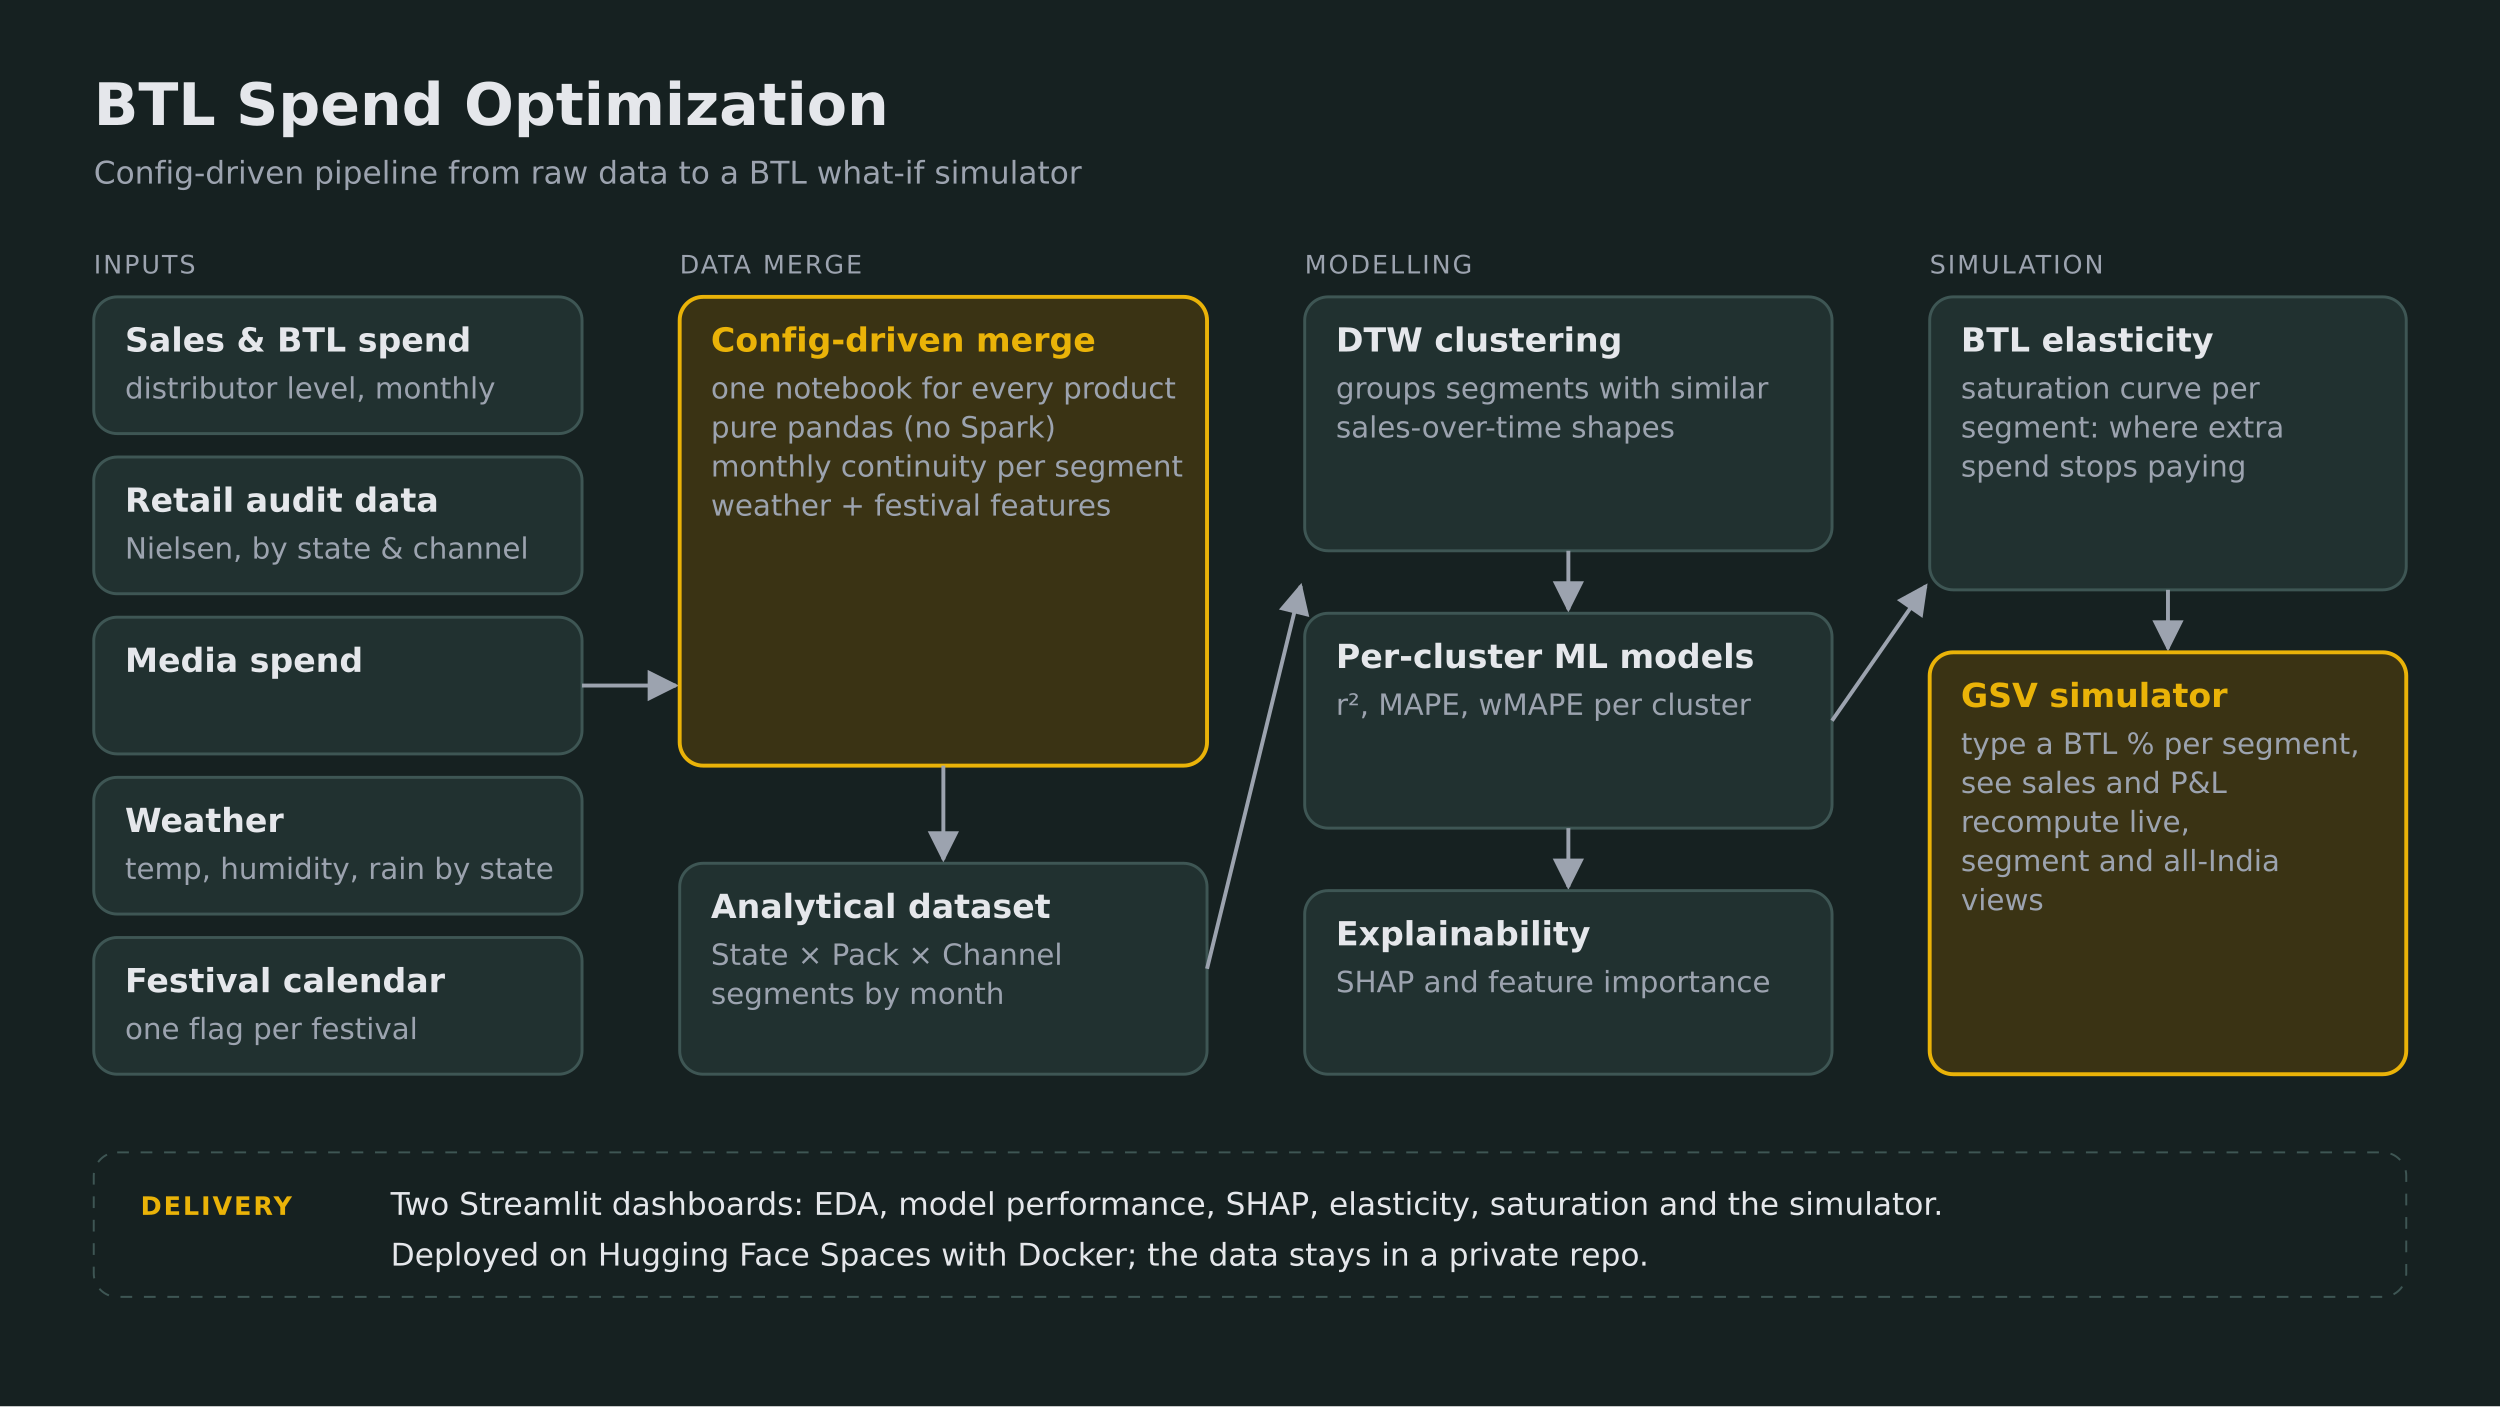
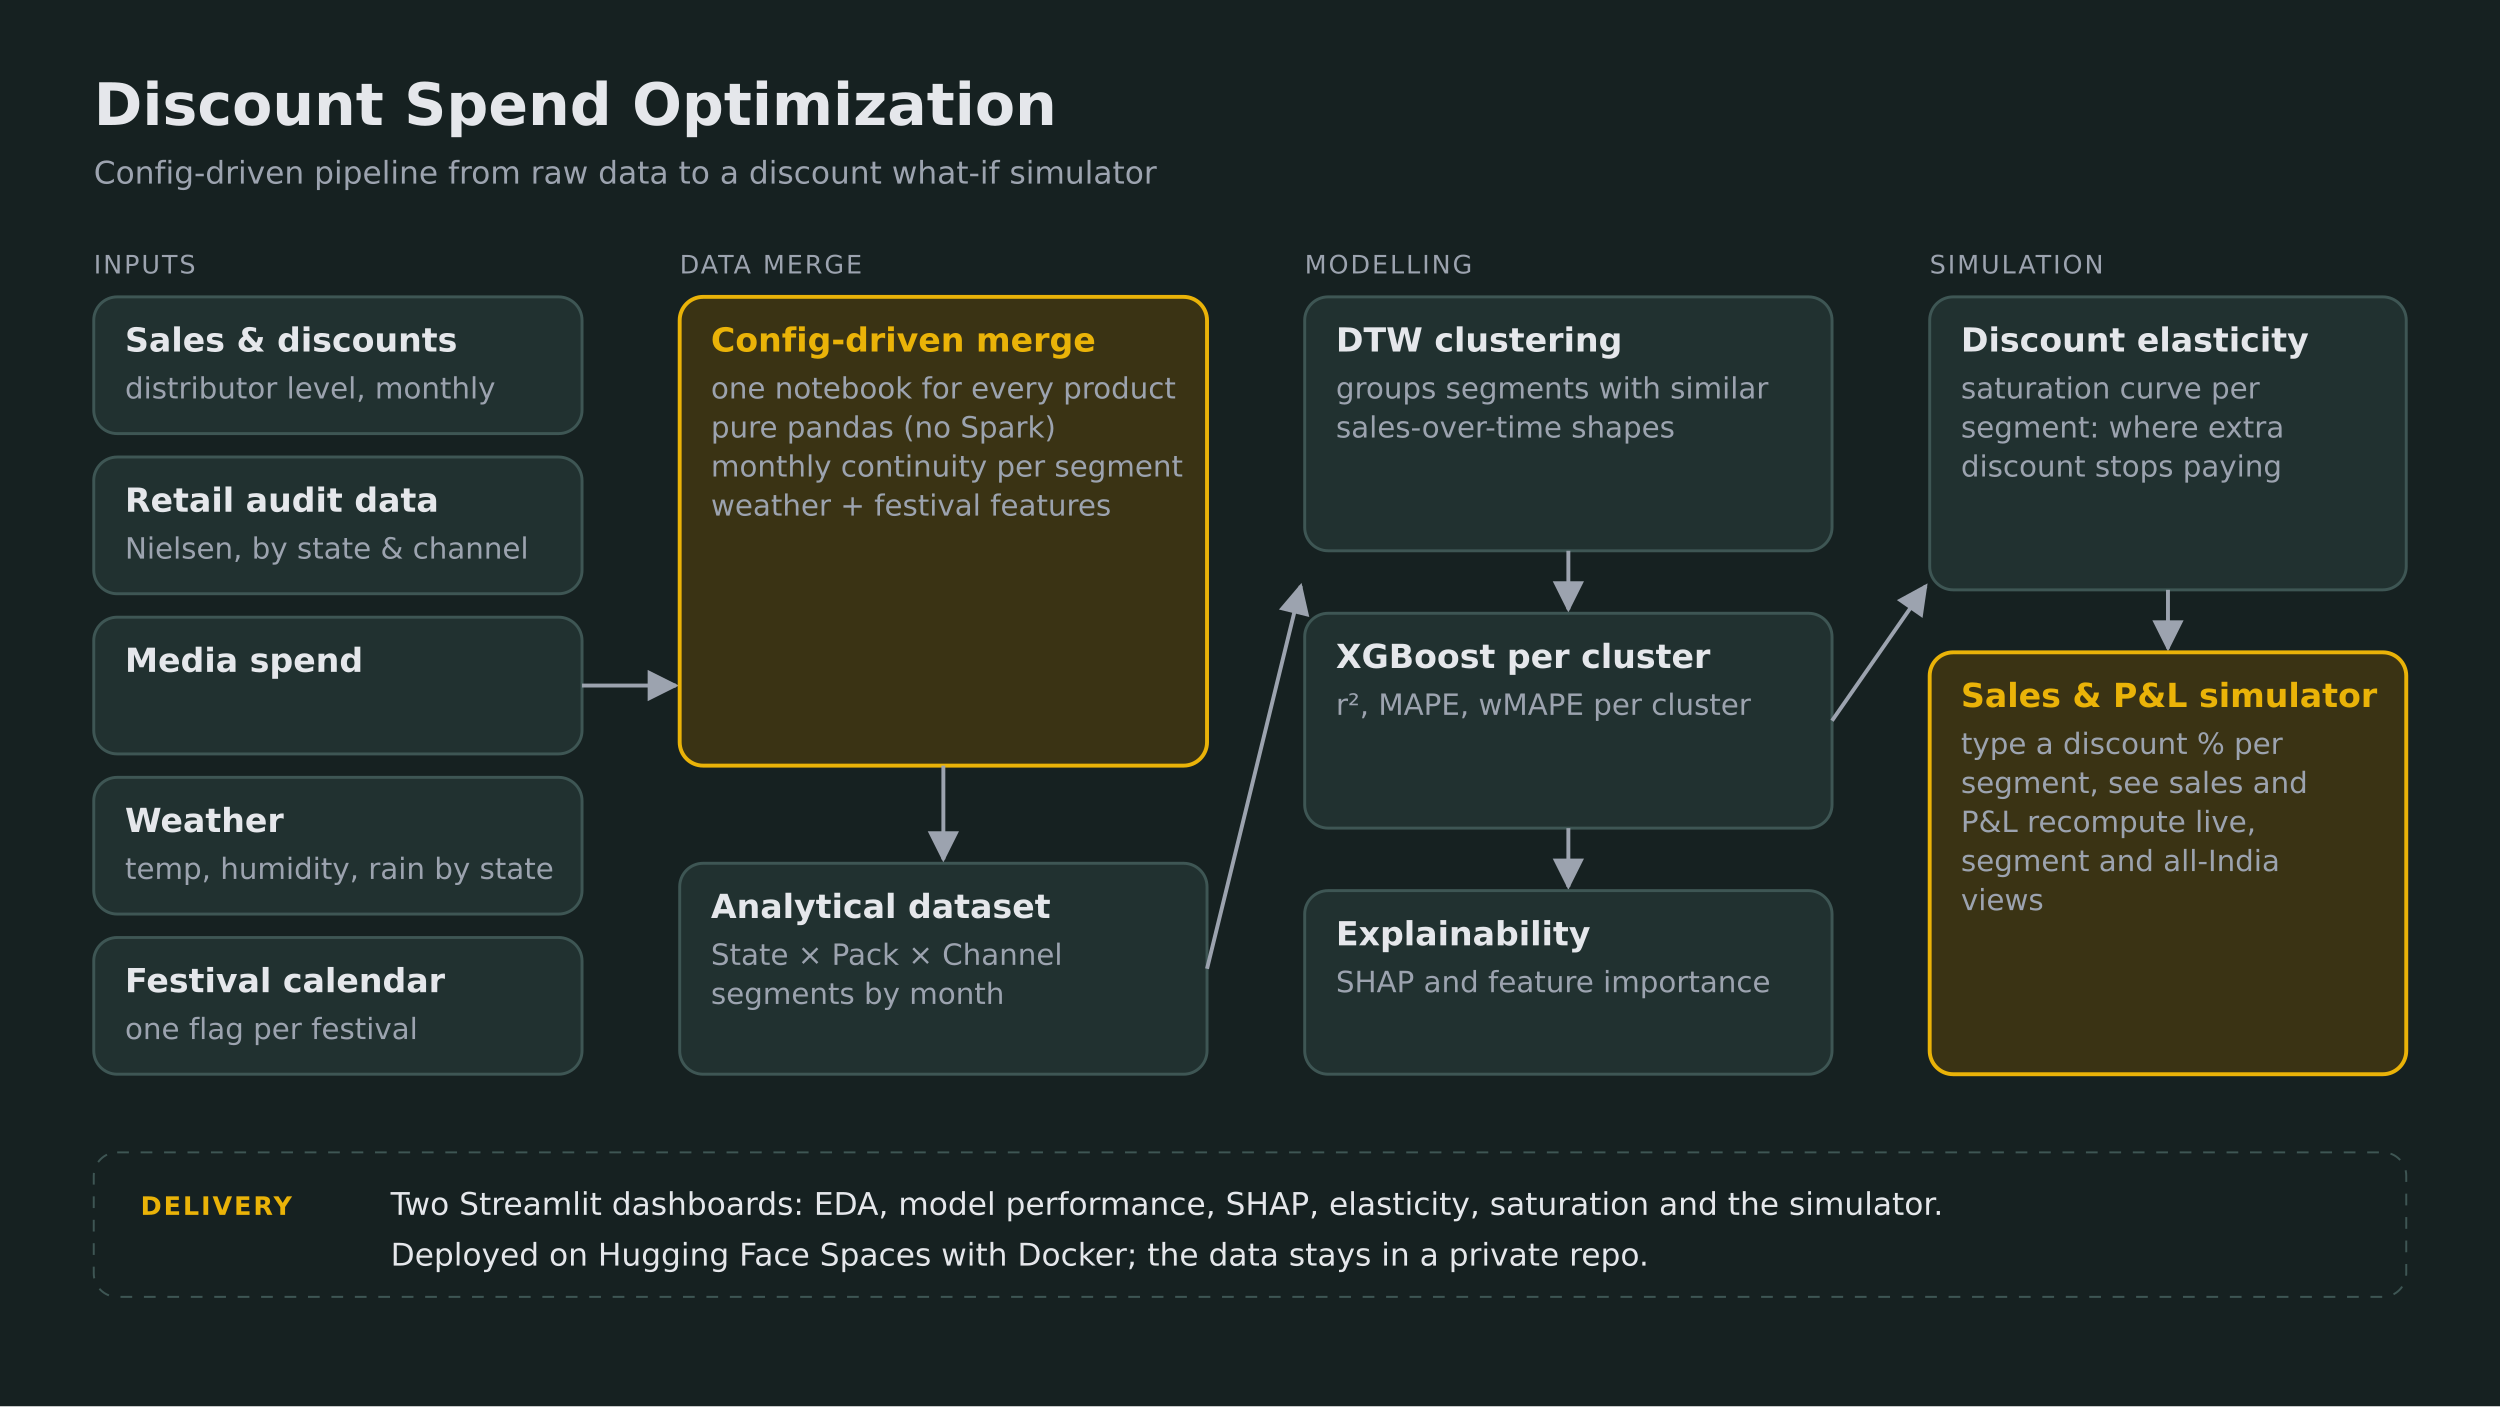
<svg xmlns="http://www.w3.org/2000/svg" width="1280" height="720" viewBox="0 0 1280 720" font-family="DejaVu Sans, Helvetica, Arial, sans-serif">
  <defs>
    <marker id="a" viewBox="0 0 10 10" refX="9" refY="5" markerWidth="8" markerHeight="8" orient="auto-start-reverse">
      <path d="M0,0 L10,5 L0,10 z" fill="#9CA3AF" />
    </marker>
  </defs>
  <rect width="1280" height="720" fill="#162121" />
-   <text x="48" y="64" font-size="30" font-weight="bold" fill="#E5E7EB">BTL Spend Optimization</text>
-   <text x="48" y="94" font-size="16" fill="#9CA3AF">Config-driven pipeline from raw data to a BTL what-if simulator</text>
+   <text x="48" y="64" font-size="30" font-weight="bold" fill="#E5E7EB">Discount Spend Optimization</text>
+   <text x="48" y="94" font-size="16" fill="#9CA3AF">Config-driven pipeline from raw data to a discount what-if simulator</text>
  <text x="48" y="140" font-size="13" fill="#9CA3AF" font-weight="normal" letter-spacing="1">INPUTS</text>
  <rect x="48" y="152" width="250" height="70" rx="12" fill="#213130" stroke="#3E5654" stroke-width="1.5" />
-   <text x="64" y="180" font-size="17" font-weight="bold" fill="#E5E7EB">Sales &amp; BTL spend</text>
+   <text x="64" y="180" font-size="17" font-weight="bold" fill="#E5E7EB">Sales &amp; discounts</text>
  <text x="64" y="204" font-size="15" fill="#9CA3AF">distributor level, monthly</text>
  <rect x="48" y="234" width="250" height="70" rx="12" fill="#213130" stroke="#3E5654" stroke-width="1.5" />
  <text x="64" y="262" font-size="17" font-weight="bold" fill="#E5E7EB">Retail audit data</text>
  <text x="64" y="286" font-size="15" fill="#9CA3AF">Nielsen, by state &amp; channel</text>
  <rect x="48" y="316" width="250" height="70" rx="12" fill="#213130" stroke="#3E5654" stroke-width="1.5" />
  <text x="64" y="344" font-size="17" font-weight="bold" fill="#E5E7EB">Media spend</text>
  <rect x="48" y="398" width="250" height="70" rx="12" fill="#213130" stroke="#3E5654" stroke-width="1.5" />
  <text x="64" y="426" font-size="17" font-weight="bold" fill="#E5E7EB">Weather</text>
  <text x="64" y="450" font-size="15" fill="#9CA3AF">temp, humidity, rain by state</text>
  <rect x="48" y="480" width="250" height="70" rx="12" fill="#213130" stroke="#3E5654" stroke-width="1.5" />
  <text x="64" y="508" font-size="17" font-weight="bold" fill="#E5E7EB">Festival calendar</text>
  <text x="64" y="532" font-size="15" fill="#9CA3AF">one flag per festival</text>
  <line x1="298" y1="351" x2="346" y2="351" stroke="#9CA3AF" stroke-width="2" marker-end="url(#a)" />
  <text x="348" y="140" font-size="13" fill="#9CA3AF" font-weight="normal" letter-spacing="1">DATA MERGE</text>
  <rect x="348" y="152" width="270" height="240" rx="12" fill="#3A3314" stroke="#EAB308" stroke-width="2" />
  <text x="364" y="180" font-size="17" font-weight="bold" fill="#EAB308">Config-driven merge</text>
  <text x="364" y="204" font-size="15" fill="#9CA3AF">one notebook for every product</text>
  <text x="364" y="224" font-size="15" fill="#9CA3AF">pure pandas (no Spark)</text>
  <text x="364" y="244" font-size="15" fill="#9CA3AF">monthly continuity per segment</text>
  <text x="364" y="264" font-size="15" fill="#9CA3AF">weather + festival features</text>
  <line x1="483" y1="392" x2="483" y2="440" stroke="#9CA3AF" stroke-width="2" marker-end="url(#a)" />
  <rect x="348" y="442" width="270" height="108" rx="12" fill="#213130" stroke="#3E5654" stroke-width="1.5" />
  <text x="364" y="470" font-size="17" font-weight="bold" fill="#E5E7EB">Analytical dataset</text>
  <text x="364" y="494" font-size="15" fill="#9CA3AF">State × Pack × Channel</text>
  <text x="364" y="514" font-size="15" fill="#9CA3AF">segments by month</text>
  <line x1="618" y1="496" x2="666" y2="300" stroke="#9CA3AF" stroke-width="2" marker-end="url(#a)" />
  <text x="668" y="140" font-size="13" fill="#9CA3AF" font-weight="normal" letter-spacing="1">MODELLING</text>
  <rect x="668" y="152" width="270" height="130" rx="12" fill="#213130" stroke="#3E5654" stroke-width="1.5" />
  <text x="684" y="180" font-size="17" font-weight="bold" fill="#E5E7EB">DTW clustering</text>
  <text x="684" y="204" font-size="15" fill="#9CA3AF">groups segments with similar</text>
  <text x="684" y="224" font-size="15" fill="#9CA3AF">sales-over-time shapes</text>
  <line x1="803" y1="282" x2="803" y2="312" stroke="#9CA3AF" stroke-width="2" marker-end="url(#a)" />
  <rect x="668" y="314" width="270" height="110" rx="12" fill="#213130" stroke="#3E5654" stroke-width="1.5" />
-   <text x="684" y="342" font-size="17" font-weight="bold" fill="#E5E7EB">Per-cluster ML models</text>
+   <text x="684" y="342" font-size="17" font-weight="bold" fill="#E5E7EB">XGBoost per cluster</text>
  <text x="684" y="366" font-size="15" fill="#9CA3AF">r², MAPE, wMAPE per cluster</text>
  <line x1="803" y1="424" x2="803" y2="454" stroke="#9CA3AF" stroke-width="2" marker-end="url(#a)" />
  <rect x="668" y="456" width="270" height="94" rx="12" fill="#213130" stroke="#3E5654" stroke-width="1.5" />
  <text x="684" y="484" font-size="17" font-weight="bold" fill="#E5E7EB">Explainability</text>
  <text x="684" y="508" font-size="15" fill="#9CA3AF">SHAP and feature importance</text>
  <line x1="938" y1="369" x2="986" y2="300" stroke="#9CA3AF" stroke-width="2" marker-end="url(#a)" />
  <text x="988" y="140" font-size="13" fill="#9CA3AF" font-weight="normal" letter-spacing="1">SIMULATION</text>
  <rect x="988" y="152" width="244" height="150" rx="12" fill="#213130" stroke="#3E5654" stroke-width="1.5" />
-   <text x="1004" y="180" font-size="17" font-weight="bold" fill="#E5E7EB">BTL elasticity</text>
+   <text x="1004" y="180" font-size="17" font-weight="bold" fill="#E5E7EB">Discount elasticity</text>
  <text x="1004" y="204" font-size="15" fill="#9CA3AF">saturation curve per</text>
  <text x="1004" y="224" font-size="15" fill="#9CA3AF">segment: where extra</text>
-   <text x="1004" y="244" font-size="15" fill="#9CA3AF">spend stops paying</text>
+   <text x="1004" y="244" font-size="15" fill="#9CA3AF">discount stops paying</text>
  <line x1="1110" y1="302" x2="1110" y2="332" stroke="#9CA3AF" stroke-width="2" marker-end="url(#a)" />
  <rect x="988" y="334" width="244" height="216" rx="12" fill="#3A3314" stroke="#EAB308" stroke-width="2" />
-   <text x="1004" y="362" font-size="17" font-weight="bold" fill="#EAB308">GSV simulator</text>
-   <text x="1004" y="386" font-size="15" fill="#9CA3AF">type a BTL % per segment,</text>
-   <text x="1004" y="406" font-size="15" fill="#9CA3AF">see sales and P&amp;L</text>
-   <text x="1004" y="426" font-size="15" fill="#9CA3AF">recompute live,</text>
+   <text x="1004" y="362" font-size="17" font-weight="bold" fill="#EAB308">Sales &amp; P&amp;L simulator</text>
+   <text x="1004" y="386" font-size="15" fill="#9CA3AF">type a discount % per</text>
+   <text x="1004" y="406" font-size="15" fill="#9CA3AF">segment, see sales and</text>
+   <text x="1004" y="426" font-size="15" fill="#9CA3AF">P&amp;L recompute live,</text>
  <text x="1004" y="446" font-size="15" fill="#9CA3AF">segment and all-India</text>
  <text x="1004" y="466" font-size="15" fill="#9CA3AF">views</text>
  <rect x="48" y="590" width="1184" height="74" rx="12" fill="none" stroke="#3E5654" stroke-dasharray="6 6" />
  <text x="72" y="622" font-size="13" fill="#EAB308" font-weight="bold" letter-spacing="1">DELIVERY</text>
  <text x="200" y="622" font-size="16" fill="#E5E7EB">Two Streamlit dashboards: EDA, model performance, SHAP, elasticity, saturation and the simulator.</text>
  <text x="200" y="648" font-size="16" fill="#E5E7EB">Deployed on Hugging Face Spaces with Docker; the data stays in a private repo.</text>
</svg>
